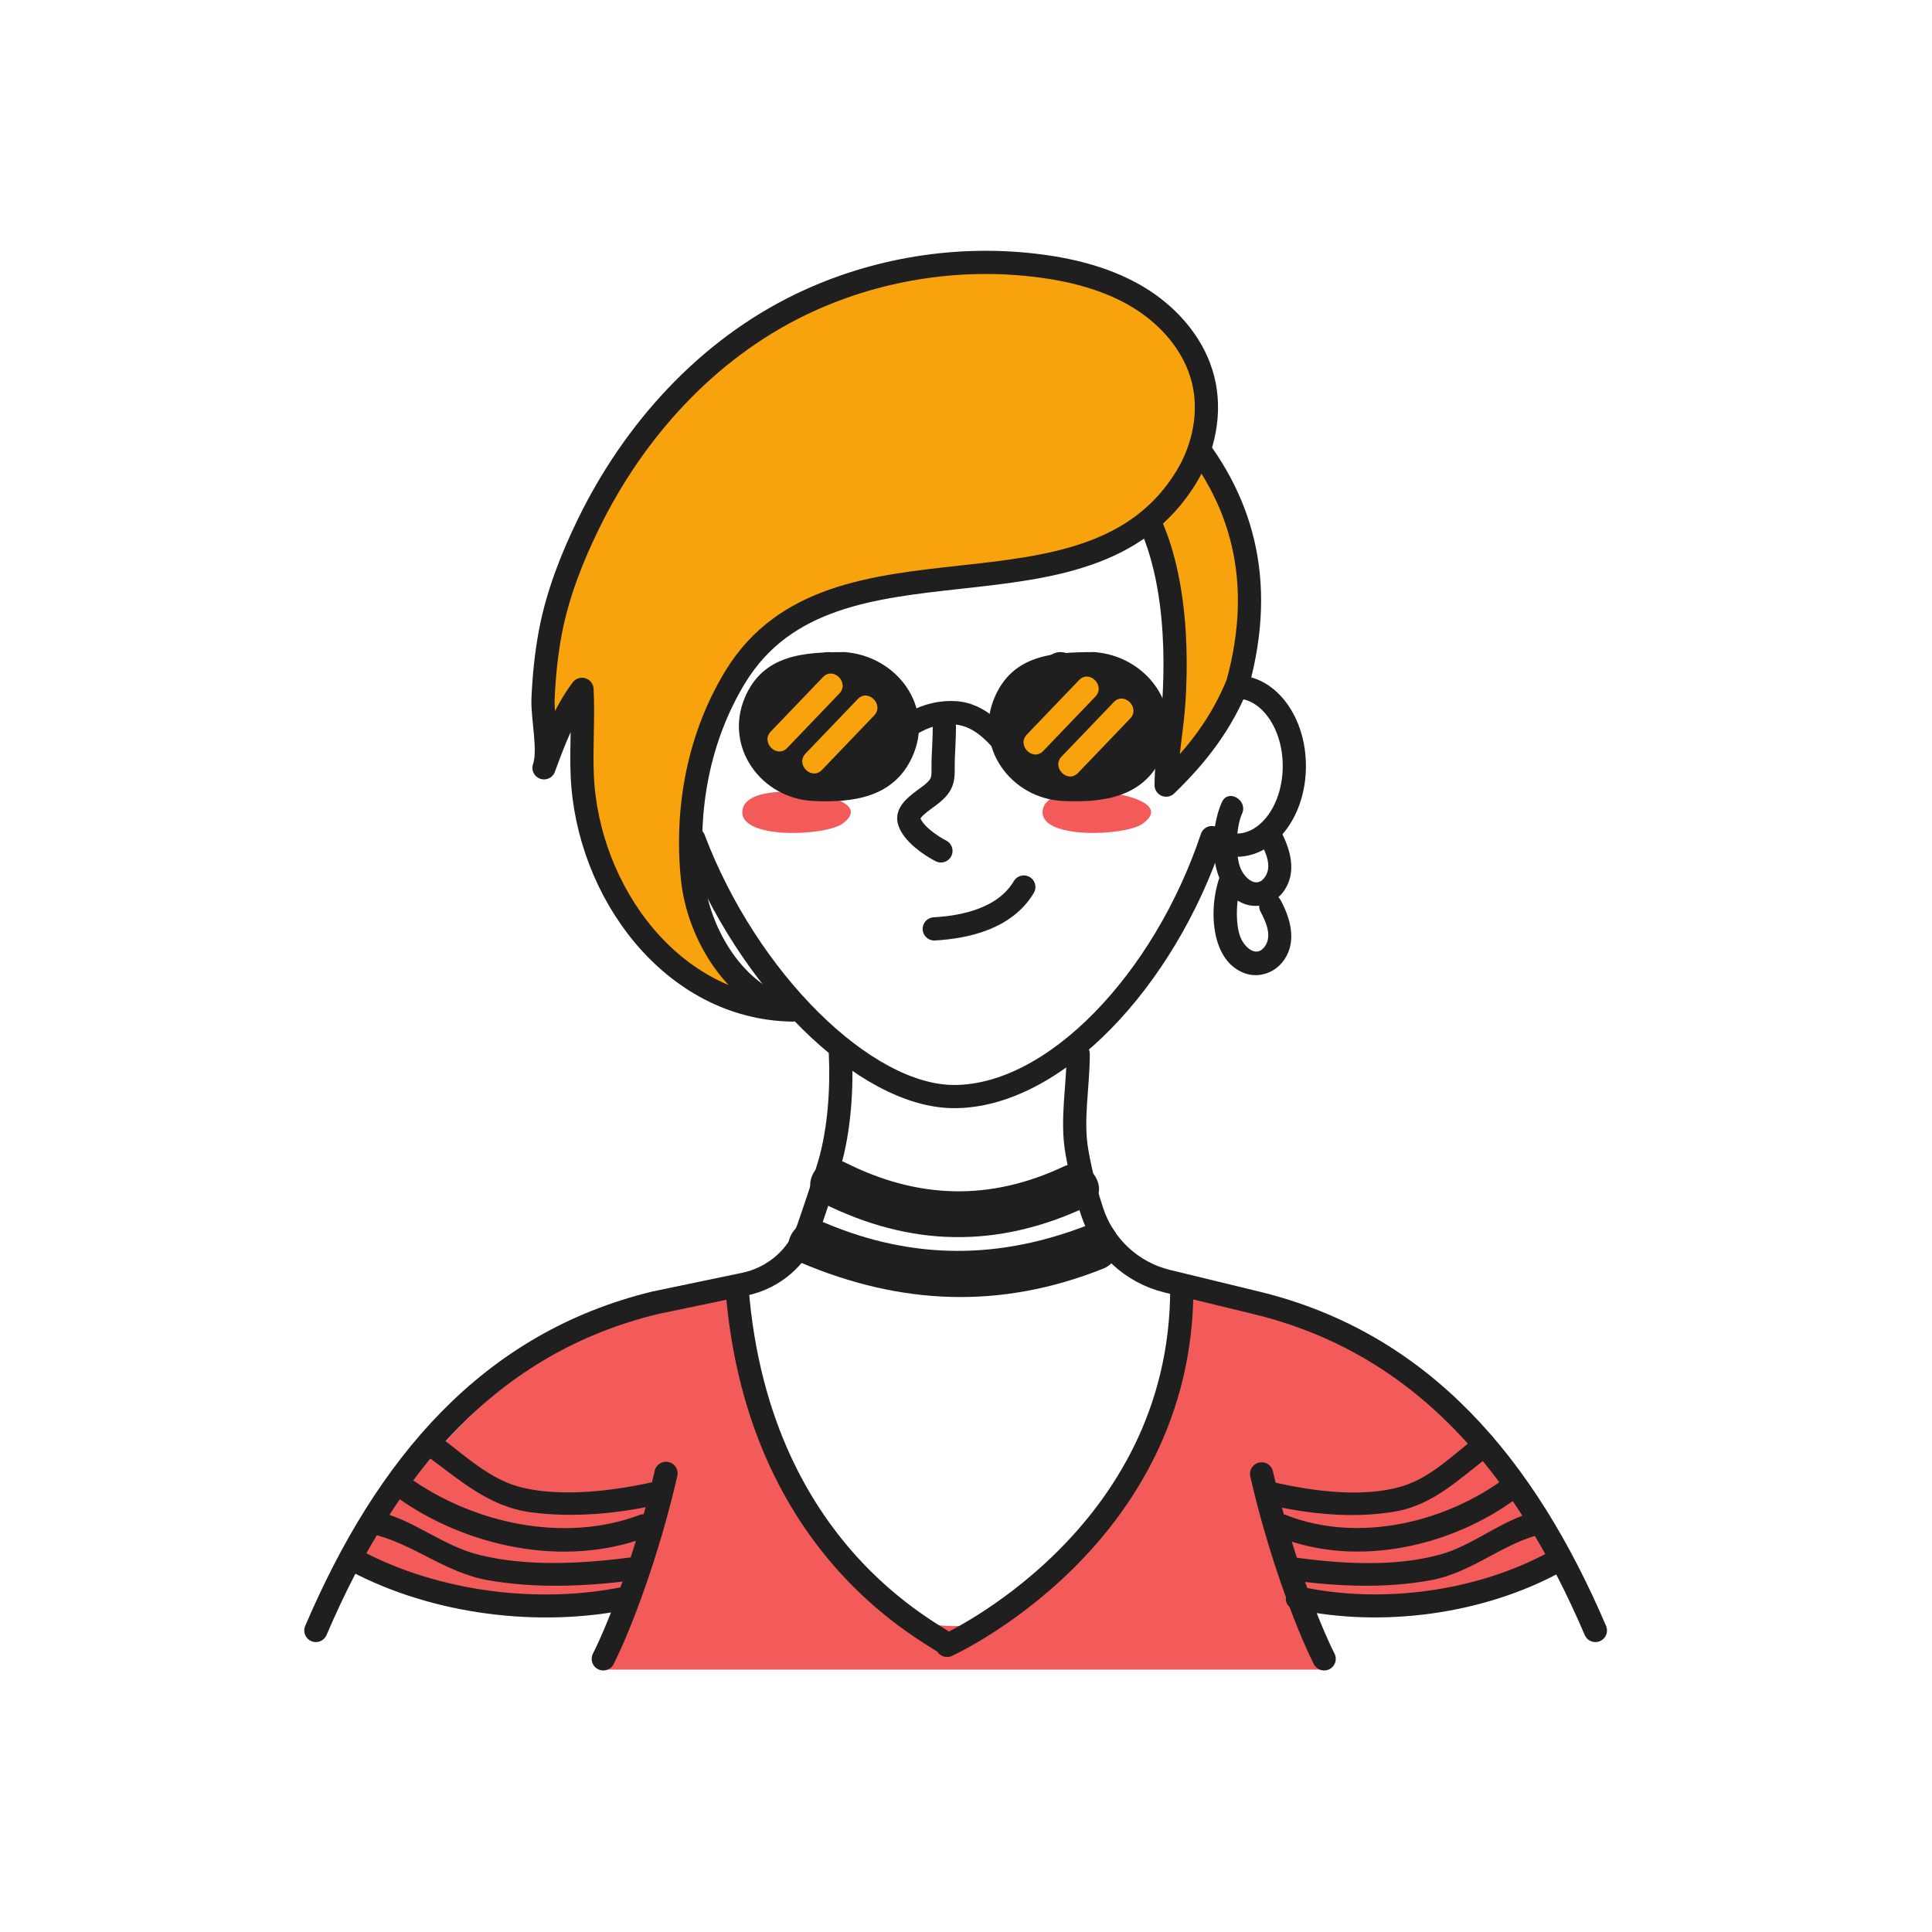
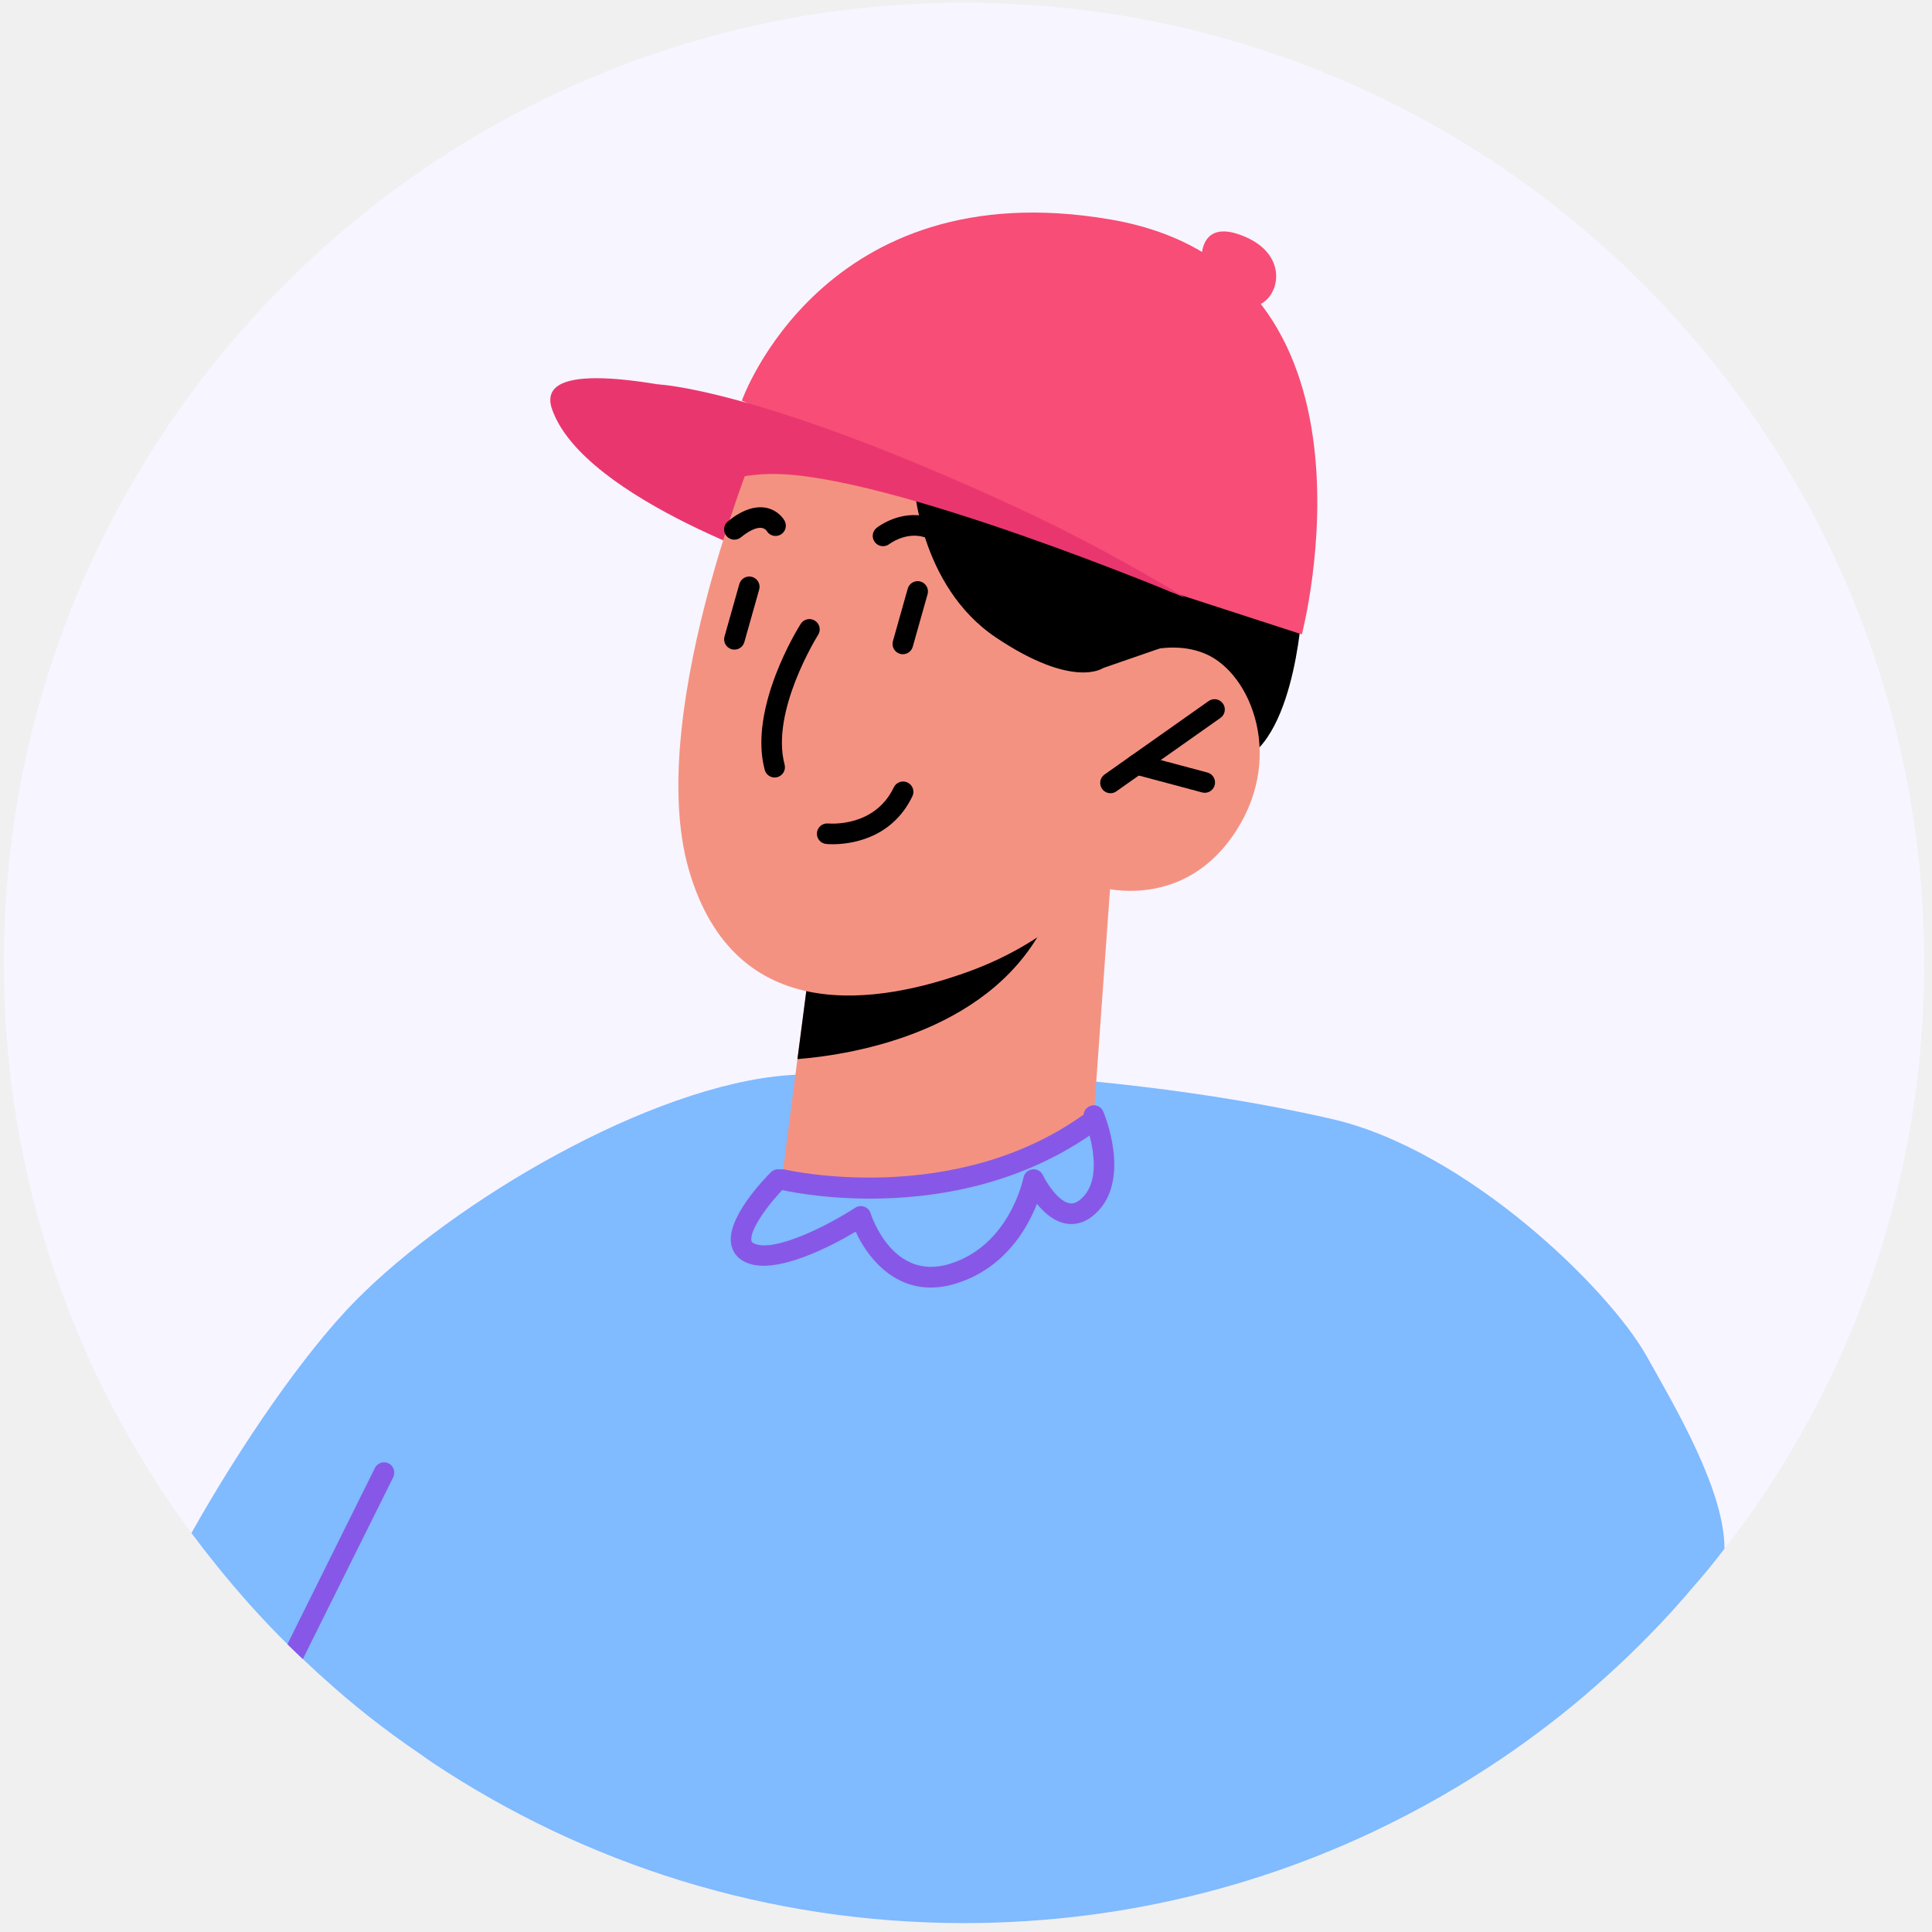
- <svg xmlns="http://www.w3.org/2000/svg" width="200" height="200" viewBox="0 0 200 200" fill="none">
-   <rect width="200" height="200" fill="white" />
-   <path d="M161.157 161.596C161.157 161.596 148.065 136.285 124.889 134.128L125.02 134.761L122.421 134.128L122.336 134.5C122.336 149.297 114.435 159.229 107.648 165.031C102.111 169.763 93.896 169.355 88.816 164.141C83.423 158.605 77.453 149.333 76.288 134.428L76.252 134.224L73.317 134.835L73.463 134.128C50.288 136.285 37.195 161.596 37.195 161.596C45.869 168.857 60.181 167.308 65.115 166.501C64.14 169.155 63.2 171.357 62.452 172.837H137.073C136.344 171.393 135.431 169.257 134.48 166.688C140.259 167.488 153.124 168.32 161.157 161.596Z" fill="#F35B5A" />
-   <path d="M165.155 168.785C157.852 151.724 147.208 139.029 130.04 134.864L120.829 132.628C117.156 131.737 114.217 128.999 113.049 125.404C112.485 123.665 111.924 121.792 111.472 119.184C110.904 115.9 111.616 112.468 111.616 109.105" stroke="#1F1F20" stroke-width="2.402" stroke-miterlimit="10" stroke-linecap="round" stroke-linejoin="round" />
-   <path d="M32.699 168.785C40.001 151.724 50.647 139.029 67.815 134.864L77.072 132.936C80.151 132.293 82.664 130.085 83.691 127.113C84.461 124.88 85.315 122.341 85.827 120.613C86.953 116.811 87.151 112.447 87.001 109.125" stroke="#1F1F20" stroke-width="2.402" stroke-miterlimit="10" stroke-linecap="round" stroke-linejoin="round" />
-   <path d="M76.292 133.311C78.535 162.113 98.736 169.88 98.039 170.329C98.039 170.329 122.339 159.317 122.339 133.387" stroke="#1F1F20" stroke-width="2.402" stroke-miterlimit="10" stroke-linecap="round" stroke-linejoin="round" />
-   <path d="M130.599 152.576C132.443 160.647 135.304 168.211 137.077 171.724" stroke="#1F1F20" stroke-width="2.402" stroke-miterlimit="10" stroke-linecap="round" stroke-linejoin="round" />
-   <path d="M68.944 152.523C67.1 160.615 64.231 168.203 62.452 171.724" stroke="#1F1F20" stroke-width="2.402" stroke-miterlimit="10" stroke-linecap="round" stroke-linejoin="round" />
-   <path d="M85.089 124.504C94.235 129.104 103.272 129.265 112.536 124.904C115.331 123.588 112.895 119.445 110.111 120.756C102.483 124.348 95.028 124.135 87.513 120.356C84.759 118.969 82.323 123.113 85.089 124.504Z" fill="#1F1F20" />
-   <path d="M82.868 130.695C93.296 135.127 103.601 135.547 114.183 131.337C117.021 130.209 115.783 125.56 112.905 126.705C103.6 130.405 94.572 130.491 85.293 126.547C82.48 125.351 80.029 129.489 82.868 130.695Z" fill="#1F1F20" />
-   <path d="M133.989 79.304C133.989 83.821 131.315 87.493 128.005 87.493C127.096 87.493 126.232 87.215 125.456 86.708C120.508 101.493 109.164 113.517 98.769 113.517C89.545 113.517 77.387 101.532 71.816 86.841C71.097 87.264 70.301 87.493 69.467 87.493C66.157 87.493 63.484 83.821 63.484 79.304C63.484 75.096 65.804 71.635 68.785 71.164C68.833 45.725 81.845 35.887 97.964 35.887C113.959 35.887 127.757 50.701 127.996 71.116H128.005C131.315 71.116 133.989 74.779 133.989 79.304Z" stroke="#1F1F20" stroke-width="2.402" stroke-miterlimit="10" stroke-linecap="round" stroke-linejoin="round" />
-   <path d="M116.127 49.648C122.339 56.253 121.729 69.012 121.532 72.425C121.363 75.36 120.741 78.279 120.717 81.275C123.977 78.129 126.46 74.876 128.137 70.717C131.024 60.115 128.62 51.483 122.339 44.293" fill="#F8A20D" />
-   <path d="M116.127 49.648C122.339 56.253 121.729 69.012 121.532 72.425C121.363 75.36 120.741 78.279 120.717 81.275C123.977 78.129 126.46 74.876 128.137 70.717C131.024 60.115 128.62 51.483 122.339 44.293" stroke="#1F1F20" stroke-width="2.402" stroke-miterlimit="10" stroke-linecap="round" stroke-linejoin="round" />
-   <path d="M97.76 75.212C97.76 76.355 97.681 77.447 97.641 78.575C97.579 80.324 97.897 81.007 96.484 82.16C95.597 82.883 93.845 83.867 94.093 84.915C94.395 86.205 96.313 87.535 97.405 88.084" stroke="#1F1F20" stroke-width="2.402" stroke-miterlimit="10" stroke-linecap="round" stroke-linejoin="round" />
-   <path d="M85.808 69.307C85.752 71.751 86.044 74.256 86.044 76.747" stroke="#1F1F20" stroke-width="3.603" stroke-miterlimit="10" stroke-linecap="round" stroke-linejoin="round" />
-   <path d="M109.777 69.307C109.721 71.751 110.013 74.256 110.013 76.747" stroke="#1F1F20" stroke-width="3.603" stroke-miterlimit="10" stroke-linecap="round" stroke-linejoin="round" />
-   <path d="M96.715 96.159C100.011 95.971 104.064 95.059 105.985 91.824" stroke="#1F1F20" stroke-width="2.402" stroke-miterlimit="10" stroke-linecap="round" stroke-linejoin="round" />
-   <path d="M116.205 82.303C114.412 81.863 108.344 81.381 107.945 83.839C107.441 86.948 116.493 86.559 118.281 85.277C121.113 83.249 116.205 82.303 116.205 82.303Z" fill="#F35B5A" />
-   <path d="M85.121 82.303C83.328 81.863 77.261 81.381 76.863 83.839C76.359 86.948 85.411 86.559 87.199 85.277C90.031 83.249 85.121 82.303 85.121 82.303Z" fill="#F35B5A" />
-   <path d="M126.5 83.021C125.123 86.036 125.033 92.069 128.737 93.541C130.308 94.165 132.079 93.52 132.992 92.113C134.243 90.188 133.572 87.893 132.577 86.024C131.852 84.659 129.776 85.871 130.503 87.236C131.032 88.231 131.667 89.616 131.012 90.689C130.167 92.072 128.884 90.988 128.424 89.888C127.839 88.492 127.951 85.597 128.575 84.233C129.212 82.837 127.143 81.616 126.5 83.021Z" fill="#1F1F20" />
-   <path d="M126.5 90.189C125.123 93.205 125.033 99.237 128.737 100.709C130.308 101.333 132.079 100.689 132.992 99.281C134.243 97.356 133.572 95.061 132.577 93.193C131.851 91.827 129.776 93.04 130.503 94.405C131.032 95.399 131.667 96.785 131.012 97.857C130.167 99.241 128.884 98.156 128.424 97.056C127.839 95.66 127.951 92.767 128.575 91.403C129.212 90.007 127.143 88.784 126.5 90.189Z" fill="#1F1F20" />
-   <path d="M87.411 69.307H84.191C80.929 69.307 78.285 71.951 78.285 75.212C78.285 78.472 80.929 81.116 84.191 81.116H87.411C90.672 81.116 93.316 78.472 93.316 75.212C93.316 71.951 90.672 69.307 87.411 69.307Z" fill="#1F1F20" />
-   <path d="M87.411 67.505C83.231 67.505 78.989 67.752 77.103 72.219C74.925 77.38 78.833 82.668 84.191 82.917C88.268 83.109 92.475 82.576 94.407 78.419C96.851 73.165 92.799 67.867 87.411 67.505C85.096 67.348 85.105 70.953 87.411 71.108C91.633 71.392 93.156 77.207 88.991 78.961C87.689 79.511 85.597 79.459 84.191 79.315C80.385 78.927 78.292 73.847 82.12 71.668C83.636 70.805 85.728 71.108 87.411 71.108C89.729 71.108 89.733 67.505 87.411 67.505Z" fill="#1F1F20" />
-   <path d="M113.257 69.307H110.037C106.776 69.307 104.132 71.951 104.132 75.212C104.132 78.472 106.776 81.116 110.037 81.116H113.257C116.519 81.116 119.161 78.472 119.161 75.212C119.161 71.951 116.519 69.307 113.257 69.307Z" fill="#1F1F20" />
-   <path d="M113.257 67.505C109.077 67.505 104.835 67.752 102.949 72.219C100.771 77.38 104.68 82.668 110.037 82.917C114.115 83.109 118.321 82.576 120.253 78.419C122.697 73.165 118.645 67.867 113.257 67.505C110.941 67.348 110.952 70.953 113.257 71.108C117.481 71.392 119.003 77.207 114.837 78.961C113.536 79.511 111.443 79.459 110.037 79.315C106.232 78.927 104.139 73.847 107.967 71.668C109.483 70.805 111.575 71.108 113.257 71.108C115.576 71.108 115.58 67.505 113.257 67.505Z" fill="#1F1F20" />
-   <path d="M93 77.561C94.568 75.909 96.784 74.66 99.143 75.033C101.391 75.389 102.873 77.523 104.239 79.163C105.229 80.352 106.921 78.645 105.937 77.465C104.08 75.235 102.084 72.787 98.972 72.583C96.027 72.392 93.288 73.771 91.301 75.863C90.237 76.984 91.933 78.687 93 77.561Z" fill="#1F1F20" />
-   <path d="M81.489 77.429C83.289 75.549 85.092 73.669 86.893 71.789C87.963 70.673 86.268 68.972 85.195 70.091C83.393 71.971 81.592 73.851 79.789 75.731C78.72 76.847 80.416 78.548 81.489 77.429Z" fill="#F8A20D" />
-   <path d="M85.087 79.707C86.888 77.827 88.691 75.947 90.491 74.067C91.561 72.951 89.865 71.249 88.793 72.368C86.991 74.248 85.191 76.128 83.388 78.008C82.319 79.124 84.015 80.825 85.087 79.707Z" fill="#F8A20D" />
-   <path d="M107.995 77.741C109.796 75.863 111.599 73.983 113.4 72.103C114.469 70.987 112.772 69.285 111.701 70.404C109.899 72.284 108.099 74.164 106.296 76.044C105.227 77.16 106.923 78.861 107.995 77.741Z" fill="#F8A20D" />
-   <path d="M111.593 80.02C113.395 78.139 115.197 76.259 116.997 74.38C118.068 73.263 116.372 71.561 115.3 72.681C113.497 74.56 111.696 76.441 109.895 78.321C108.824 79.436 110.521 81.137 111.593 80.02Z" fill="#F8A20D" />
-   <path d="M124.104 37.917C122.965 34.979 120.673 32.52 117.975 30.856C114.873 28.944 111.264 27.996 107.652 27.525C99.239 26.428 90.512 27.839 82.873 31.532C73.168 36.224 65.627 44.591 60.933 54.199C59.217 57.708 57.749 61.444 57.004 65.285C56.553 67.611 56.32 69.981 56.215 72.347C56.131 74.279 56.952 77.739 56.315 79.483C57.324 76.724 58.461 73.713 60.248 71.363C60.405 74.328 60.145 77.345 60.277 80.325C60.813 92.315 69.571 104.351 82.017 104.556C76.096 103.211 72.267 96.58 71.688 90.973C70.945 83.769 72.311 76.303 76.132 70.051C86.279 53.453 112.595 66.051 122.792 49.409C124.635 46.403 125.401 42.676 124.533 39.257C124.417 38.801 124.273 38.355 124.104 37.917Z" fill="#F8A20D" />
-   <path d="M124.104 37.917C122.965 34.979 120.673 32.52 117.975 30.856C114.873 28.944 111.264 27.996 107.652 27.525C99.239 26.428 90.512 27.839 82.873 31.532C73.168 36.224 65.627 44.591 60.933 54.199C59.217 57.708 57.749 61.444 57.004 65.285C56.553 67.611 56.32 69.981 56.215 72.347C56.131 74.279 56.952 77.739 56.315 79.483C57.324 76.724 58.461 73.713 60.248 71.363C60.405 74.328 60.145 77.345 60.277 80.325C60.813 92.315 69.571 104.351 82.017 104.556C76.096 103.211 72.267 96.58 71.688 90.973C70.945 83.769 72.311 76.303 76.132 70.051C86.279 53.453 112.595 66.051 122.792 49.409C124.635 46.403 125.401 42.676 124.533 39.257C124.417 38.801 124.273 38.355 124.104 37.917Z" stroke="#1F1F20" stroke-width="2.402" stroke-miterlimit="10" stroke-linecap="round" stroke-linejoin="round" />
-   <path d="M44.057 150.623C47.547 153.148 50.545 155.971 54.98 156.556C59.355 157.133 63.916 156.692 68.205 155.748C69.712 155.416 69.075 153.1 67.565 153.432C63.493 154.328 58.317 154.984 54.147 154.017C50.661 153.211 48.077 150.58 45.269 148.548C44.016 147.64 42.816 149.723 44.057 150.623Z" fill="#1F1F20" />
-   <path d="M41.131 155.027C48.248 160.119 58.397 162.319 66.837 159.151C68.272 158.612 67.652 156.289 66.2 156.835C58.345 159.783 48.94 157.672 42.343 152.952C41.084 152.052 39.881 154.133 41.131 155.027Z" fill="#1F1F20" />
-   <path d="M38.295 158.751C42.648 159.687 46.007 162.796 50.527 163.587C55.469 164.452 60.595 164.233 65.544 163.597C67.055 163.404 67.075 160.999 65.544 161.195C60.373 161.859 54.761 162.217 49.643 160.972C45.78 160.033 42.796 157.265 38.935 156.435C37.427 156.109 36.781 158.425 38.295 158.751Z" fill="#1F1F20" />
-   <path d="M36.252 162.633C44.817 167.161 55.817 168.54 65.277 166.557C66.789 166.241 66.149 163.924 64.639 164.241C55.812 166.091 45.448 164.78 37.464 160.559C36.099 159.836 34.883 161.909 36.252 162.633Z" fill="#1F1F20" />
-   <path d="M153.091 148.548C150.543 150.468 148.195 152.964 145.065 153.884C141.019 155.072 135.823 154.355 131.816 153.432C130.312 153.085 129.669 155.401 131.177 155.748C135.455 156.732 140.132 157.231 144.485 156.46C148.475 155.753 151.185 152.972 154.303 150.623C155.521 149.703 154.325 147.616 153.091 148.548Z" fill="#1F1F20" />
-   <path d="M155.888 152.952C149.656 157.615 140.639 159.785 133.121 156.835C131.683 156.269 131.057 158.591 132.484 159.151C140.585 162.332 150.367 160.065 157.101 155.027C158.323 154.111 157.128 152.024 155.888 152.952Z" fill="#1F1F20" />
-   <path d="M159.159 156.435C155.452 157.268 152.616 159.991 148.923 160.972C144.091 162.257 138.633 161.853 133.735 161.195C132.209 160.991 132.223 163.395 133.735 163.597C138.463 164.232 143.381 164.451 148.104 163.587C152.459 162.791 155.603 159.693 159.799 158.751C161.305 158.412 160.667 156.095 159.159 156.435Z" fill="#1F1F20" />
-   <path d="M160.551 160.559C152.987 164.744 143.048 166.089 134.613 164.241C133.107 163.911 132.464 166.225 133.976 166.557C143.037 168.544 153.636 167.129 161.764 162.633C163.117 161.885 161.907 159.809 160.551 160.559Z" fill="#1F1F20" />
+ <svg xmlns="http://www.w3.org/2000/svg" width="163" height="163" viewBox="0 0 163 163" fill="none">
+   <path d="M162.346 81.245C162.346 91.688 160.366 101.679 156.769 110.852C153.97 118.011 150.166 124.649 145.51 130.643C144.676 131.738 143.84 132.763 142.938 133.788C142.311 134.535 141.668 135.264 141.008 135.995C136.438 140.981 131.262 145.412 125.563 149.113C123.825 150.243 122.053 151.32 120.227 152.31C108.674 158.652 95.434 162.249 81.325 162.249C64.749 162.249 49.353 157.262 36.514 148.73C36.182 148.505 35.854 148.279 35.522 148.035C32.57 146.037 29.755 143.831 27.112 141.416C26.818 141.155 26.523 140.895 26.243 140.616C26.002 140.408 25.776 140.182 25.55 139.974C25.097 139.557 24.681 139.139 24.247 138.723C23.743 138.218 23.239 137.697 22.735 137.176C22.162 136.568 21.588 135.959 21.031 135.334C20.961 135.248 20.876 135.161 20.806 135.074C19.172 133.232 17.627 131.32 16.15 129.34C6.21 115.909 0.321 99.263 0.321 81.245C0.321 36.503 36.599 0.223 81.325 0.223C126.067 0.223 162.346 36.503 162.346 81.245Z" fill="#F7F5FF" />
+   <path d="M145.491 130.66C144.676 131.738 143.84 132.763 142.938 133.788C142.311 134.535 141.668 135.264 141.008 135.995C136.438 140.981 131.262 145.412 125.563 149.113C123.825 150.243 122.053 151.32 120.227 152.31C108.674 158.652 95.434 162.249 81.325 162.249C64.749 162.249 49.353 157.262 36.514 148.73C36.182 148.505 35.854 148.279 35.522 148.035C32.57 146.037 29.755 143.831 27.112 141.416C26.819 141.155 26.523 140.895 26.243 140.616C25.027 139.505 23.863 138.357 22.735 137.176C22.162 136.568 21.588 135.959 21.031 135.334C20.961 135.248 20.876 135.161 20.807 135.074C19.172 133.232 17.627 131.32 16.15 129.34C20.355 121.869 25.687 114.102 30.014 109.723C38.321 101.313 54.88 91.583 66.469 90.714C81.238 89.637 99.448 91.432 112.392 94.415C123.724 97.025 135.713 108.694 138.93 114.428C141.345 118.738 145.491 125.728 145.491 130.66Z" fill="#80BAFF" />
+   <path d="M101.395 22.679C101.395 22.679 100.678 18.101 105.048 19.976C109.418 21.847 107.544 26.424 105.048 25.8C102.551 25.176 101.395 22.679 101.395 22.679Z" fill="#F74D76" />
+   <path d="M109.835 51.574C109.835 51.574 109.148 63.92 103.592 64.488C98.035 65.054 89.86 58.031 89.86 58.031L93.689 44.138L109.835 51.574Z" fill="black" />
+   <path d="M67.423 48.065C67.423 48.065 49.285 42.237 46.581 34.538C43.876 26.841 78.149 38.493 78.149 38.493L67.423 48.065Z" fill="#EA366E" />
+   <path d="M93.689 74.494L92.284 94.12C92.284 94.12 88.741 99.656 77.407 100.476C68.961 101.086 66.014 99.153 66.014 99.153L67.279 89.356L68.523 79.802L89.015 75.486L93.689 74.494Z" fill="#F49282" />
+   <path d="M89.015 75.486C88.963 76.013 88.757 76.637 88.437 77.349C84.018 86.982 72.154 88.965 67.279 89.356L68.523 79.802L89.015 75.486Z" fill="black" />
+   <path d="M64.598 35.627C64.598 35.627 54.219 59.815 58.105 73.339C61.991 86.866 74.321 84.651 81.692 81.981C89.061 79.314 92.457 74.762 92.457 74.762C92.457 74.762 99.373 77.056 103.944 70.609C108.518 64.163 105.628 56.815 101.677 55.152C97.726 53.49 93.06 56.365 93.06 56.365L96.685 49.331C96.685 49.331 81.002 13.814 64.598 35.627Z" fill="#F49282" />
+   <path d="M93.689 66.922C93.418 66.922 93.147 66.796 92.981 66.554C92.703 66.163 92.796 65.621 93.189 65.344L101.969 59.148C102.356 58.871 102.904 58.964 103.178 59.359C103.454 59.75 103.361 60.292 102.97 60.568L94.19 66.762C94.039 66.872 93.862 66.922 93.689 66.922Z" fill="black" />
+   <path d="M101.642 66.886C101.569 66.886 101.493 66.876 101.418 66.856L95.686 65.325C95.224 65.203 94.947 64.724 95.071 64.263C95.194 63.798 95.665 63.529 96.134 63.645L101.866 65.176C102.33 65.299 102.606 65.777 102.481 66.24C102.379 66.629 102.028 66.886 101.642 66.886Z" fill="black" />
+   <path d="M80.733 47.255C80.47 47.255 80.211 47.135 80.039 46.91C79.284 45.912 78.439 45.344 77.529 45.222C76.173 45.035 75.042 45.893 75.032 45.9C74.655 46.19 74.107 46.126 73.814 45.747C73.52 45.37 73.586 44.828 73.962 44.532C74.029 44.478 75.643 43.214 77.734 43.497C79.131 43.676 80.373 44.471 81.424 45.861C81.714 46.244 81.64 46.788 81.257 47.078C81.101 47.196 80.915 47.255 80.733 47.255Z" fill="black" />
+   <path d="M61.959 45.53C61.706 45.53 61.456 45.419 61.282 45.208C60.982 44.835 61.039 44.289 61.411 43.985C62.584 43.036 63.672 42.659 64.633 42.842C65.68 43.047 66.144 43.843 66.195 43.933C66.424 44.353 66.271 44.882 65.85 45.113C65.433 45.337 64.916 45.194 64.683 44.789C64.662 44.758 64.535 44.584 64.275 44.543C64.03 44.496 63.468 44.553 62.508 45.335C62.346 45.465 62.151 45.53 61.959 45.53Z" fill="black" />
+   <path d="M65.355 65.597C64.973 65.597 64.62 65.341 64.518 64.953C63.112 59.722 67.373 52.919 67.557 52.632C67.812 52.228 68.353 52.11 68.754 52.365C69.161 52.622 69.28 53.158 69.023 53.564C68.983 53.628 64.989 60.01 66.195 64.502C66.32 64.966 66.045 65.442 65.581 65.567C65.505 65.586 65.43 65.597 65.355 65.597Z" fill="black" />
+   <path d="M61.962 54.806C61.884 54.806 61.804 54.797 61.726 54.775C61.265 54.645 60.994 54.164 61.126 53.703L62.377 49.272C62.509 48.808 62.991 48.541 63.451 48.671C63.911 48.802 64.181 49.283 64.05 49.743L62.799 54.174C62.69 54.558 62.343 54.806 61.962 54.806Z" fill="black" />
+   <path d="M76.171 55.197C76.093 55.197 76.013 55.187 75.935 55.164C75.473 55.034 75.204 54.555 75.334 54.092L76.585 49.661C76.715 49.201 77.198 48.93 77.657 49.062C78.119 49.193 78.389 49.672 78.258 50.134L77.007 54.565C76.9 54.947 76.552 55.197 76.171 55.197Z" fill="black" />
+   <path d="M63.215 39.141C63.215 39.141 64.646 37.207 69.477 37.217C74.309 37.228 77.099 40.654 77.099 40.654C77.099 40.654 77.502 49.411 84.032 53.79C90.564 58.17 93.06 56.365 93.06 56.365L97.84 54.709L101.395 47.778L87.745 32.802L71.341 25.8L63.215 34.837V39.141Z" fill="black" />
+   <path d="M70.243 71.228C69.932 71.228 69.734 71.208 69.696 71.204C69.22 71.155 68.876 70.727 68.924 70.253C68.971 69.777 69.402 69.426 69.875 69.476C70.028 69.483 73.784 69.817 75.409 66.427C75.617 65.991 76.144 65.815 76.568 66.019C77 66.227 77.185 66.743 76.978 67.177C75.213 70.856 71.619 71.228 70.243 71.228Z" fill="black" />
+   <path d="M62.587 33.805C62.587 33.805 69.432 14.357 93.689 18.518C117.949 22.679 109.835 53.521 109.835 53.521L98.777 49.931L62.587 33.805Z" fill="#F74D76" />
+   <path d="M55.533 32.432C55.533 32.432 64.026 32.743 85.905 42.873C93.448 46.366 100.026 50.445 100.026 50.445C100.026 50.445 74.841 39.867 65.05 39.987C61.291 40.032 58.857 41.44 58.857 41.44L55.533 32.432Z" fill="#EA366E" />
+   <path d="M73.421 101.127C69.11 101.127 66.085 100.429 65.812 100.363C65.345 100.252 65.058 99.783 65.169 99.317C65.279 98.851 65.745 98.565 66.216 98.672C66.36 98.707 80.689 101.991 91.764 93.788C92.15 93.503 92.696 93.585 92.981 93.967C93.267 94.353 93.186 94.898 92.8 95.183C86.263 100.026 78.83 101.127 73.421 101.127Z" fill="#8758E7" />
+   <path d="M33.178 124.631L25.55 139.974C25.097 139.557 24.681 139.139 24.247 138.723L31.631 123.849C31.838 123.432 32.361 123.241 32.796 123.467C33.211 123.675 33.386 124.196 33.178 124.631Z" fill="#8758E7" />
+   <path d="M78.528 108.63C75.247 108.63 73.159 106.036 72.192 103.913C70.172 105.113 65.489 107.594 62.99 106.531C62.09 106.151 61.788 105.489 61.693 105C61.265 102.809 64.4 99.539 65.034 98.903C65.373 98.564 65.922 98.564 66.262 98.903C66.601 99.242 66.601 99.791 66.262 100.132C64.754 101.643 63.23 103.81 63.397 104.668C63.411 104.733 63.43 104.83 63.67 104.932C65.357 105.648 69.763 103.449 72.151 101.897C72.38 101.746 72.665 101.716 72.917 101.807C73.172 101.899 73.372 102.105 73.452 102.363C73.527 102.597 75.327 108.1 80.112 106.637C85.201 105.08 86.336 99.414 86.348 99.356C86.418 98.989 86.718 98.707 87.09 98.658C87.483 98.608 87.827 98.807 87.987 99.145C88.254 99.704 89.24 101.342 90.228 101.516C90.449 101.556 90.803 101.552 91.312 101.056C93.378 99.04 91.502 94.504 91.481 94.459C91.297 94.018 91.504 93.508 91.945 93.321C92.386 93.128 92.897 93.34 93.081 93.781C93.18 94.012 95.441 99.458 92.523 102.3C91.528 103.273 90.564 103.346 89.919 103.228C88.915 103.047 88.084 102.307 87.485 101.567C86.649 103.706 84.727 107.044 80.621 108.3C79.878 108.528 79.177 108.63 78.528 108.63Z" fill="#8758E7" />
</svg>
